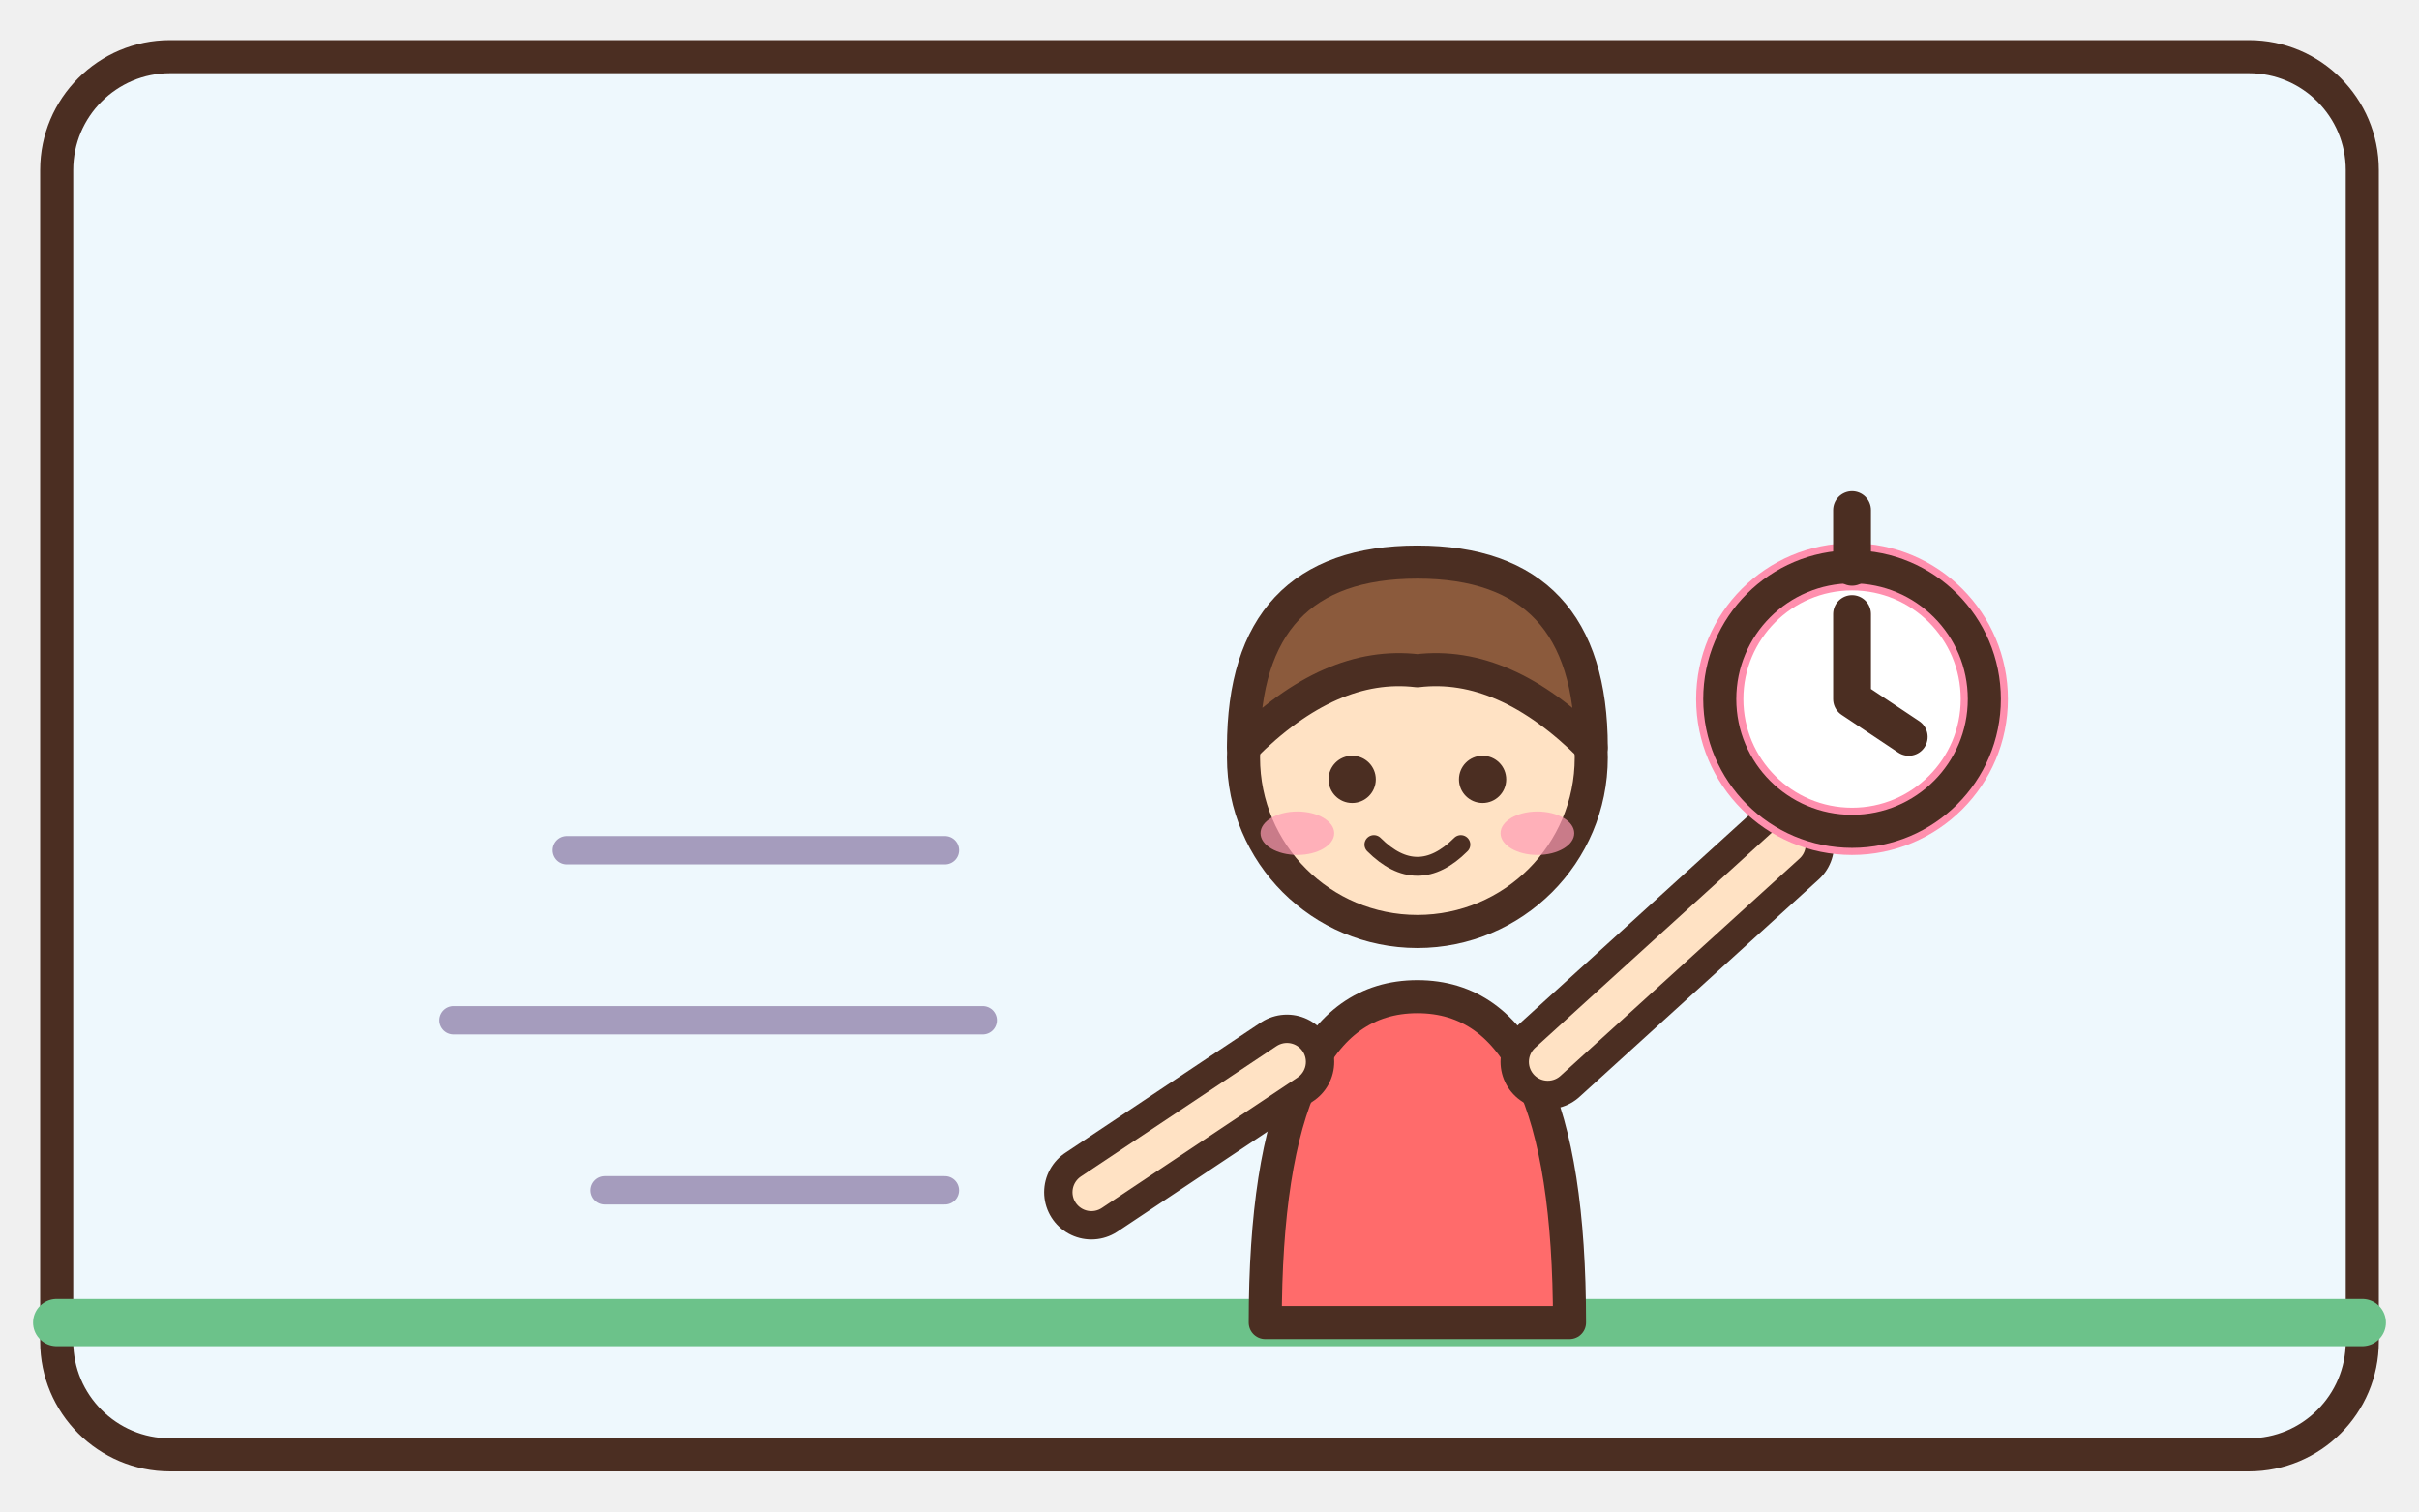
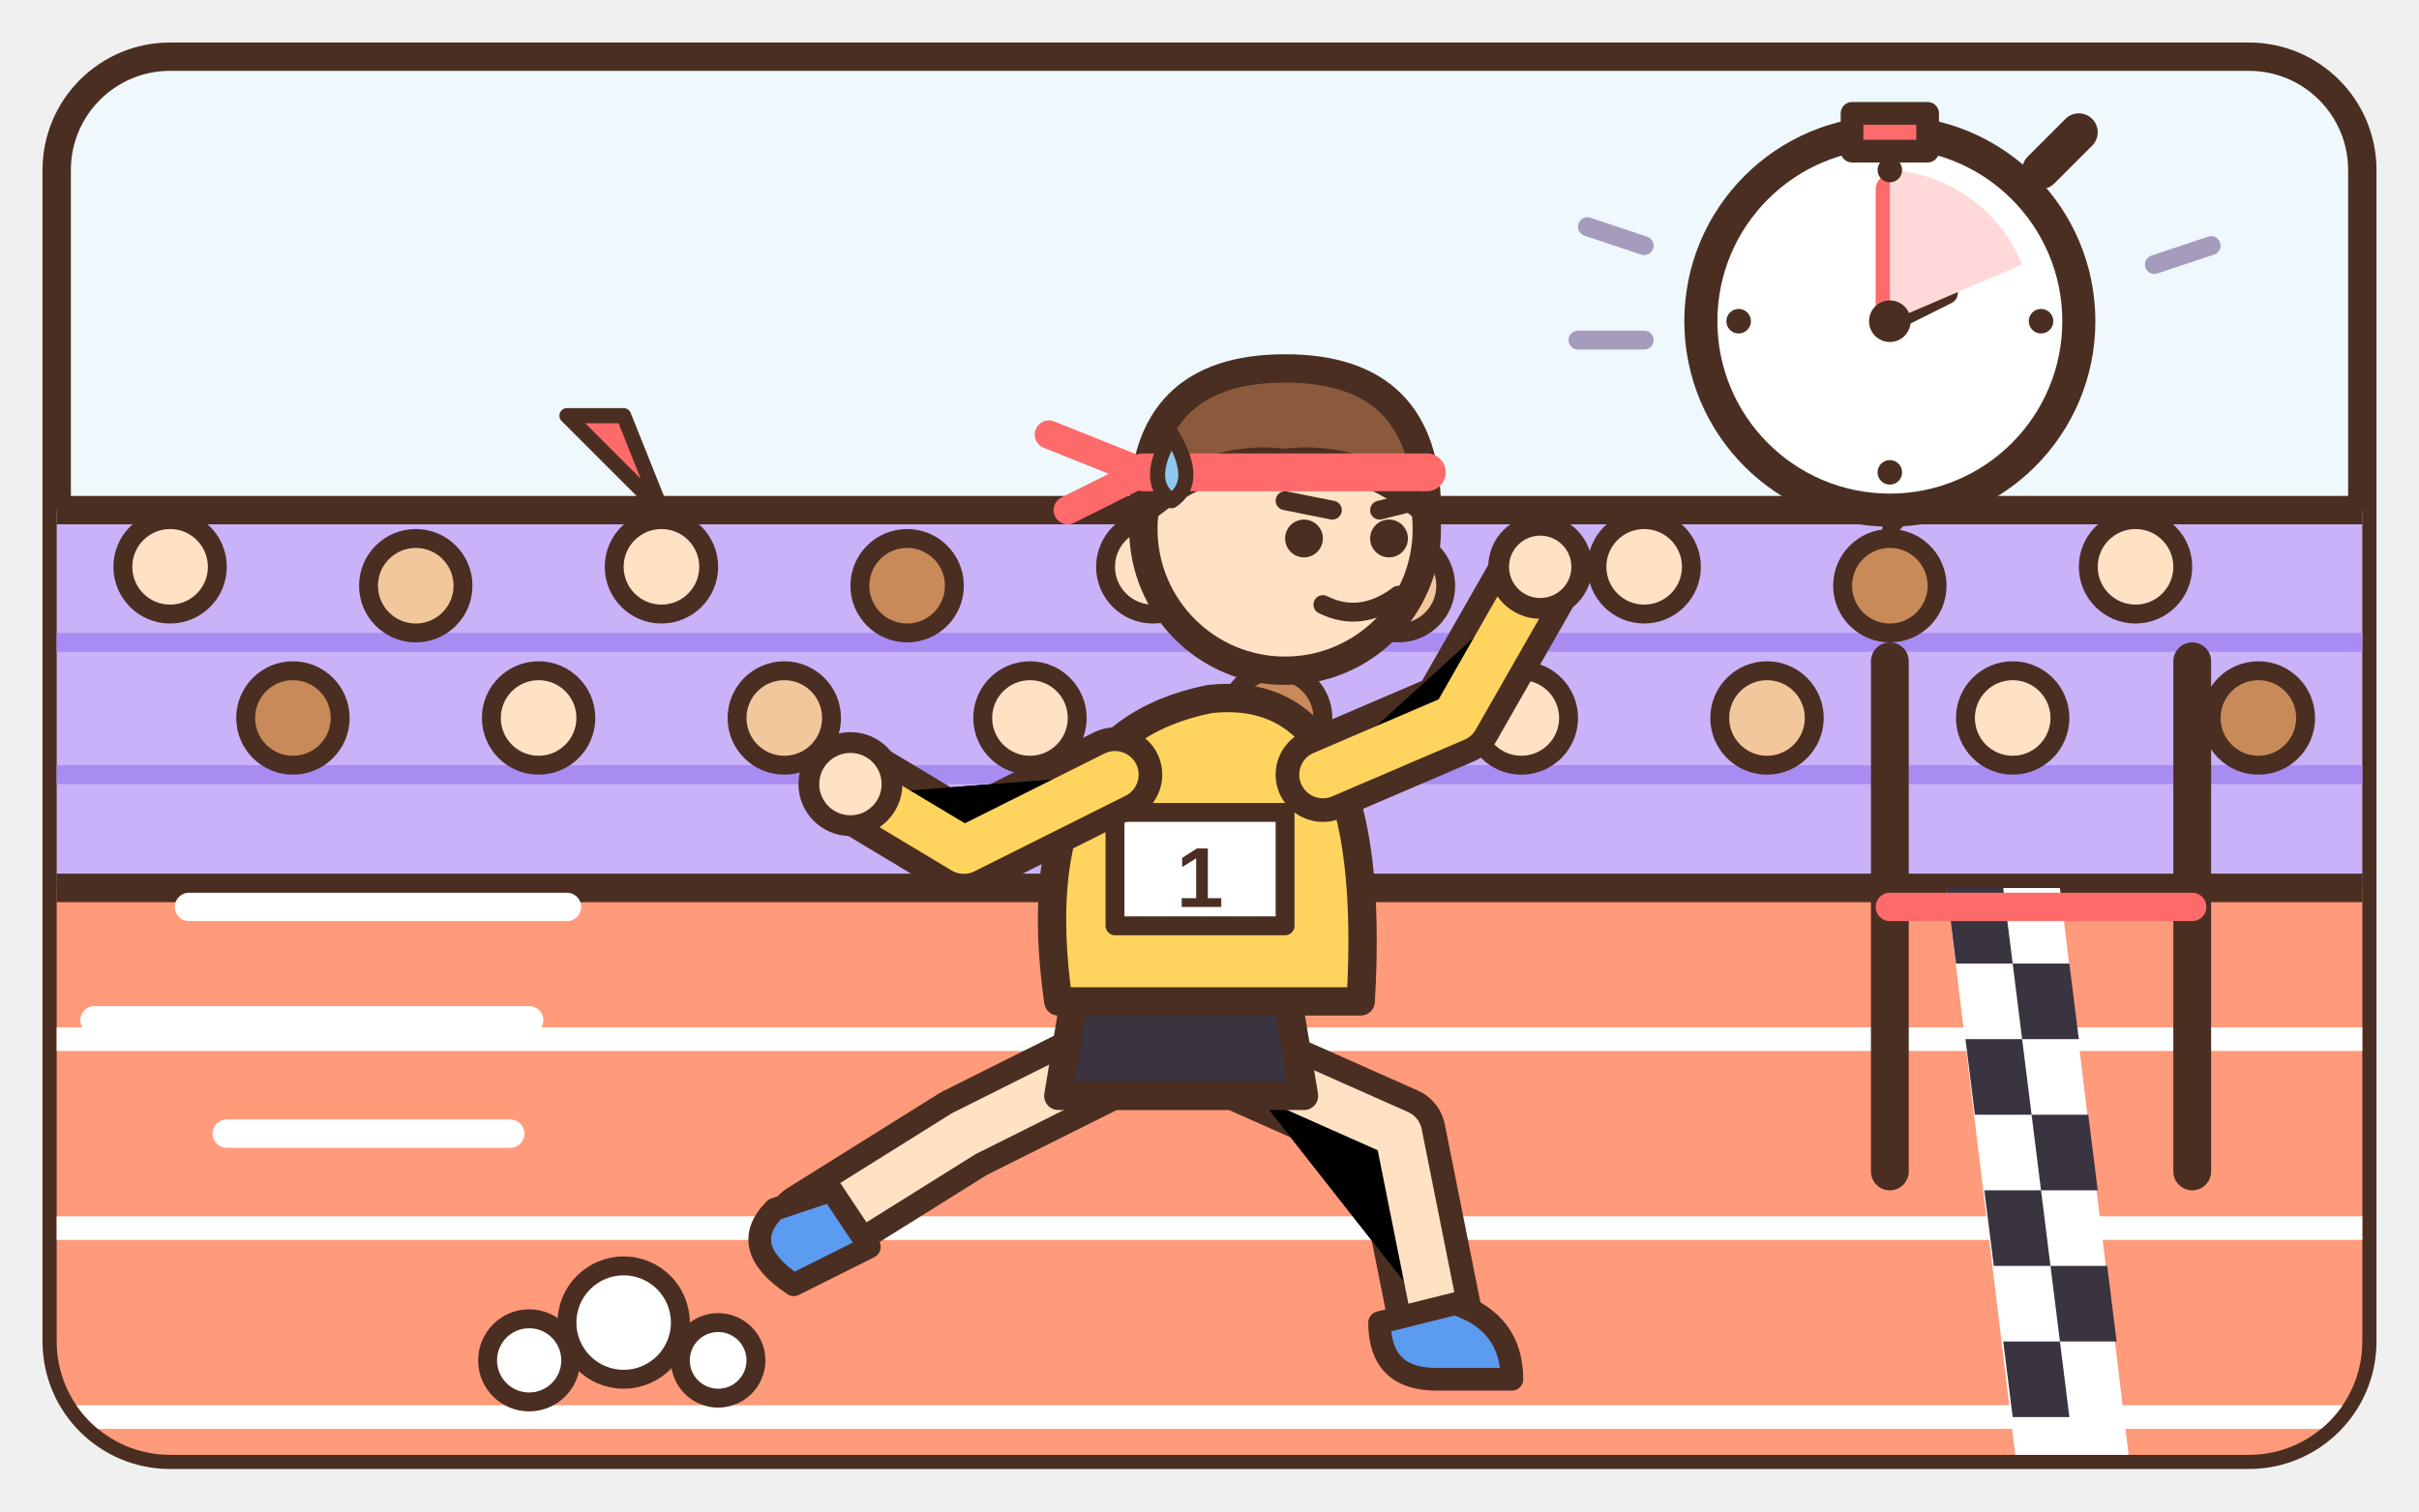
<svg xmlns="http://www.w3.org/2000/svg" viewBox="0 0 256 160">
-   <g stroke="#4b2e22" stroke-width="3.5" stroke-linejoin="round" stroke-linecap="round">
+   <defs>
+     <clipPath id="frame">
+       <rect x="6" y="6" width="244" height="148" rx="12" />
+     </clipPath>
+   </defs>
+   <g stroke="#4b2e22" stroke-width="3" stroke-linejoin="round" stroke-linecap="round">
    <rect x="6" y="6" width="244" height="148" rx="12" fill="#eef8fd" />
-     <path d="M6 140h244" stroke="#6cc28a" stroke-width="5" />
-     <path d="M133.9 140.0Q133.9 105.5 150.0 105.5Q166.1 105.5 166.1 140.0Z" fill="#ff6b6b" />
-     <circle cx="150" cy="80.2" r="18.4" fill="#ffe2c4" />
-     <path d="M131.6 79.1Q131.6 59.5 150.0 59.5Q168.4 59.5 168.4 79.1Q159.2 69.9 150.0 71.0Q140.8 69.9 131.6 79.1Z" fill="#8b5a3c" />
-     <g stroke="none" fill="#4b2e22">
-       <circle cx="143.1" cy="82.5" r="2.5" />
-       <circle cx="156.9" cy="82.5" r="2.5" />
-     </g>
-     <path d="M145.4 89.4q4.6 4.6 9.2 0" fill="none" stroke-width="2" />
-     <g fill="#ff9bb5" opacity=".7" stroke="none">
-       <ellipse cx="137.3" cy="88.2" rx="3.9" ry="2.3" />
-       <ellipse cx="162.7" cy="88.2" rx="3.9" ry="2.3" />
-     </g>
-     <path d="M136.2 112.4L115.5 126.2" stroke="#4b2e22" stroke-width="10" />
-     <path d="M136.2 112.4L115.5 126.2" stroke="#ffe2c4" stroke-width="4" />
-     <path d="M163.8 112.4L189.1 89.4" stroke="#4b2e22" stroke-width="10" />
-     <path d="M163.8 112.4L189.1 89.4" stroke="#ffe2c4" stroke-width="4" />
-     <circle cx="196" cy="74" r="14" fill="#ffffff" />
-     <circle cx="196" cy="74" r="14" fill="none" stroke="#ff8fae" stroke-width="5" />
-     <circle cx="196" cy="74" r="14" fill="none" />
-     <path d="M196 74V65M196 74l6 4" stroke-width="4" />
-     <path d="M196 60v-6" stroke-width="4" />
-     <g fill="none" stroke="#a59cbd" stroke-width="3">
-       <path d="M100 90h-40M104 108h-56M100 126h-36" />
+     <g clip-path="url(#frame)">
+       <path d="M0 54h256v40H0Z" fill="#c9b2f7" />
+       <g fill="none" stroke="#a98cf2" stroke-width="2">
+         <path d="M0 68h256M0 82h256" />
+       </g>
+       <g stroke-width="2">
+         <circle cx="18" cy="60" r="5" fill="#ffe2c4" />
+         <circle cx="44" cy="62" r="5" fill="#f3c79c" />
+         <circle cx="70" cy="60" r="5" fill="#ffe2c4" />
+         <circle cx="96" cy="62" r="5" fill="#c98a5a" />
+         <circle cx="122" cy="60" r="5" fill="#ffe2c4" />
+         <circle cx="148" cy="62" r="5" fill="#f3c79c" />
+         <circle cx="174" cy="60" r="5" fill="#ffe2c4" />
+         <circle cx="200" cy="62" r="5" fill="#c98a5a" />
+         <circle cx="226" cy="60" r="5" fill="#ffe2c4" />
+         <circle cx="31" cy="76" r="5" fill="#c98a5a" />
+         <circle cx="57" cy="76" r="5" fill="#ffe2c4" />
+         <circle cx="83" cy="76" r="5" fill="#f3c79c" />
+         <circle cx="109" cy="76" r="5" fill="#ffe2c4" />
+         <circle cx="135" cy="76" r="5" fill="#c98a5a" />
+         <circle cx="161" cy="76" r="5" fill="#ffe2c4" />
+         <circle cx="187" cy="76" r="5" fill="#f3c79c" />
+         <circle cx="213" cy="76" r="5" fill="#ffe2c4" />
+         <circle cx="239" cy="76" r="5" fill="#c98a5a" />
+       </g>
+       <g stroke-width="1.6">
+         <path d="M70 54l-4-10h-6Z" fill="#ff6b6b" />
+         <path d="M148 56l-4-10h-6Z" fill="#ffd45e" />
+         <path d="M200 56l4-10h6Z" fill="#5b9bf0" />
+       </g>
+       <path d="M0 94h256v66H0Z" fill="#ff9a7a" />
+       <g fill="none" stroke="#ffffff" stroke-width="2.5">
+         <path d="M0 110h256M0 130h256M0 150h256" />
+       </g>
+       <path d="M206 94l8 66h12l-8-66Z" fill="#ffffff" stroke="none" />
+       <g fill="#3a3340" stroke="none">
+         <path d="M206 94h6l1 8h-6ZM213 102h6l1 8h-6ZM208 110h6l1 8h-6ZM215 118h6l1 8h-6ZM210 126h6l1 8h-6ZM217 134h6l1 8h-6ZM212 142h6l1 8h-6Z" />
+       </g>
+       <path d="M200 70v54M232 70v54" stroke-width="4" />
+       <path d="M200 96h32" stroke="#ff6b6b" stroke-width="3" />
+       <g fill="none" stroke="#ffffff" stroke-width="3">
+         <path d="M20 96h40M10 108h46M24 120h30" />
+       </g>
+       <g fill="#ffffff" stroke-width="2">
+         <circle cx="66" cy="140" r="6" />
+         <circle cx="56" cy="144" r="4.4" />
+         <circle cx="76" cy="144" r="4" />
+       </g>
+       <path d="M118 112l-16 8-16 10" stroke-width="10" />
+       <path d="M118 112l-16 8-16 10" stroke="#ffe2c4" stroke-width="5" />
+       <path d="M130 112l18 8 4 20" stroke-width="10" />
+       <path d="M130 112l18 8 4 20" stroke="#ffe2c4" stroke-width="5" />
+       <path d="M82 128q-4 4 2 8l8-4-4-6Z" fill="#5b9bf0" stroke-width="2.4" />
+       <path d="M146 140q0 6 6 6h8q0-6-6-8Z" fill="#5b9bf0" stroke-width="2.4" />
+       <path d="M114 104h22l2 12h-26Z" fill="#3a3340" />
+       <path d="M112 106q-4-28 16-32 18-2 16 32Z" fill="#ffd45e" />
+       <path d="M118 86h18v12h-18Z" fill="#ffffff" stroke-width="2" />
+       <text x="127" y="96" font-family="'Arial Rounded MT Bold','Fredoka',Arial,sans-serif" font-size="9" font-weight="700" text-anchor="middle" fill="#4b2e22" stroke="none">1</text>
+       <path d="M118 82l-16 8-10-6" stroke-width="10" />
+       <path d="M118 82l-16 8-10-6" stroke="#ffd45e" stroke-width="5" />
+       <path d="M140 82l14-6 8-14" stroke-width="10" />
+       <path d="M140 82l14-6 8-14" stroke="#ffd45e" stroke-width="5" />
+       <g fill="#ffe2c4" stroke-width="2.2">
+         <circle cx="90" cy="83" r="4.4" />
+         <circle cx="163" cy="60" r="4.4" />
+       </g>
+       <circle cx="136" cy="56" r="15" fill="#ffe2c4" />
+       <path d="M121 54q0-15 15-15t15 15q-7-6-15-5-8-1-15 5Z" fill="#8b5a3c" />
+       <path d="M121 50h30" stroke="#ff6b6b" stroke-width="4" />
+       <path d="M121 50l-10-4M121 50l-8 4" stroke="#ff6b6b" stroke-width="3" />
+       <g fill="#4b2e22" stroke="none">
+         <circle cx="138" cy="57" r="2" />
+         <circle cx="147" cy="57" r="2" />
+       </g>
+       <path d="M136 53l5 1M150 53l-4 1" stroke-width="2" />
+       <path d="M140 64q4 2 8-1" fill="none" stroke-width="2" />
+       <path d="M124 46q-3 5 0 7 3-2 0-7Z" fill="#8cc8f2" stroke-width="1.6" />
+       <circle cx="200" cy="34" r="20" fill="#ffffff" stroke-width="3.5" />
+       <path d="M196 12h8v4h-8Z" fill="#ff6b6b" stroke-width="2.4" />
+       <path d="M216 18l4-4" stroke-width="4" />
+       <path d="M200 34v-14" stroke="#ff6b6b" stroke-width="3" />
+       <path d="M200 34l6-3" stroke-width="2.4" />
+       <path d="M200 18a16 16 0 0 1 14 10l-14 6Z" fill="#ffd9d9" stroke="none" />
+       <g fill="#4b2e22" stroke="none">
+         <circle cx="200" cy="18" r="1.3" />
+         <circle cx="216" cy="34" r="1.3" />
+         <circle cx="200" cy="50" r="1.3" />
+         <circle cx="184" cy="34" r="1.3" />
+       </g>
+       <circle cx="200" cy="34" r="2.2" fill="#4b2e22" stroke="none" />
+       <g fill="none" stroke="#a59cbd" stroke-width="2">
+         <path d="M174 26l-6-2M174 36h-7M228 28l6-2" />
+       </g>
    </g>
  </g>
</svg>
